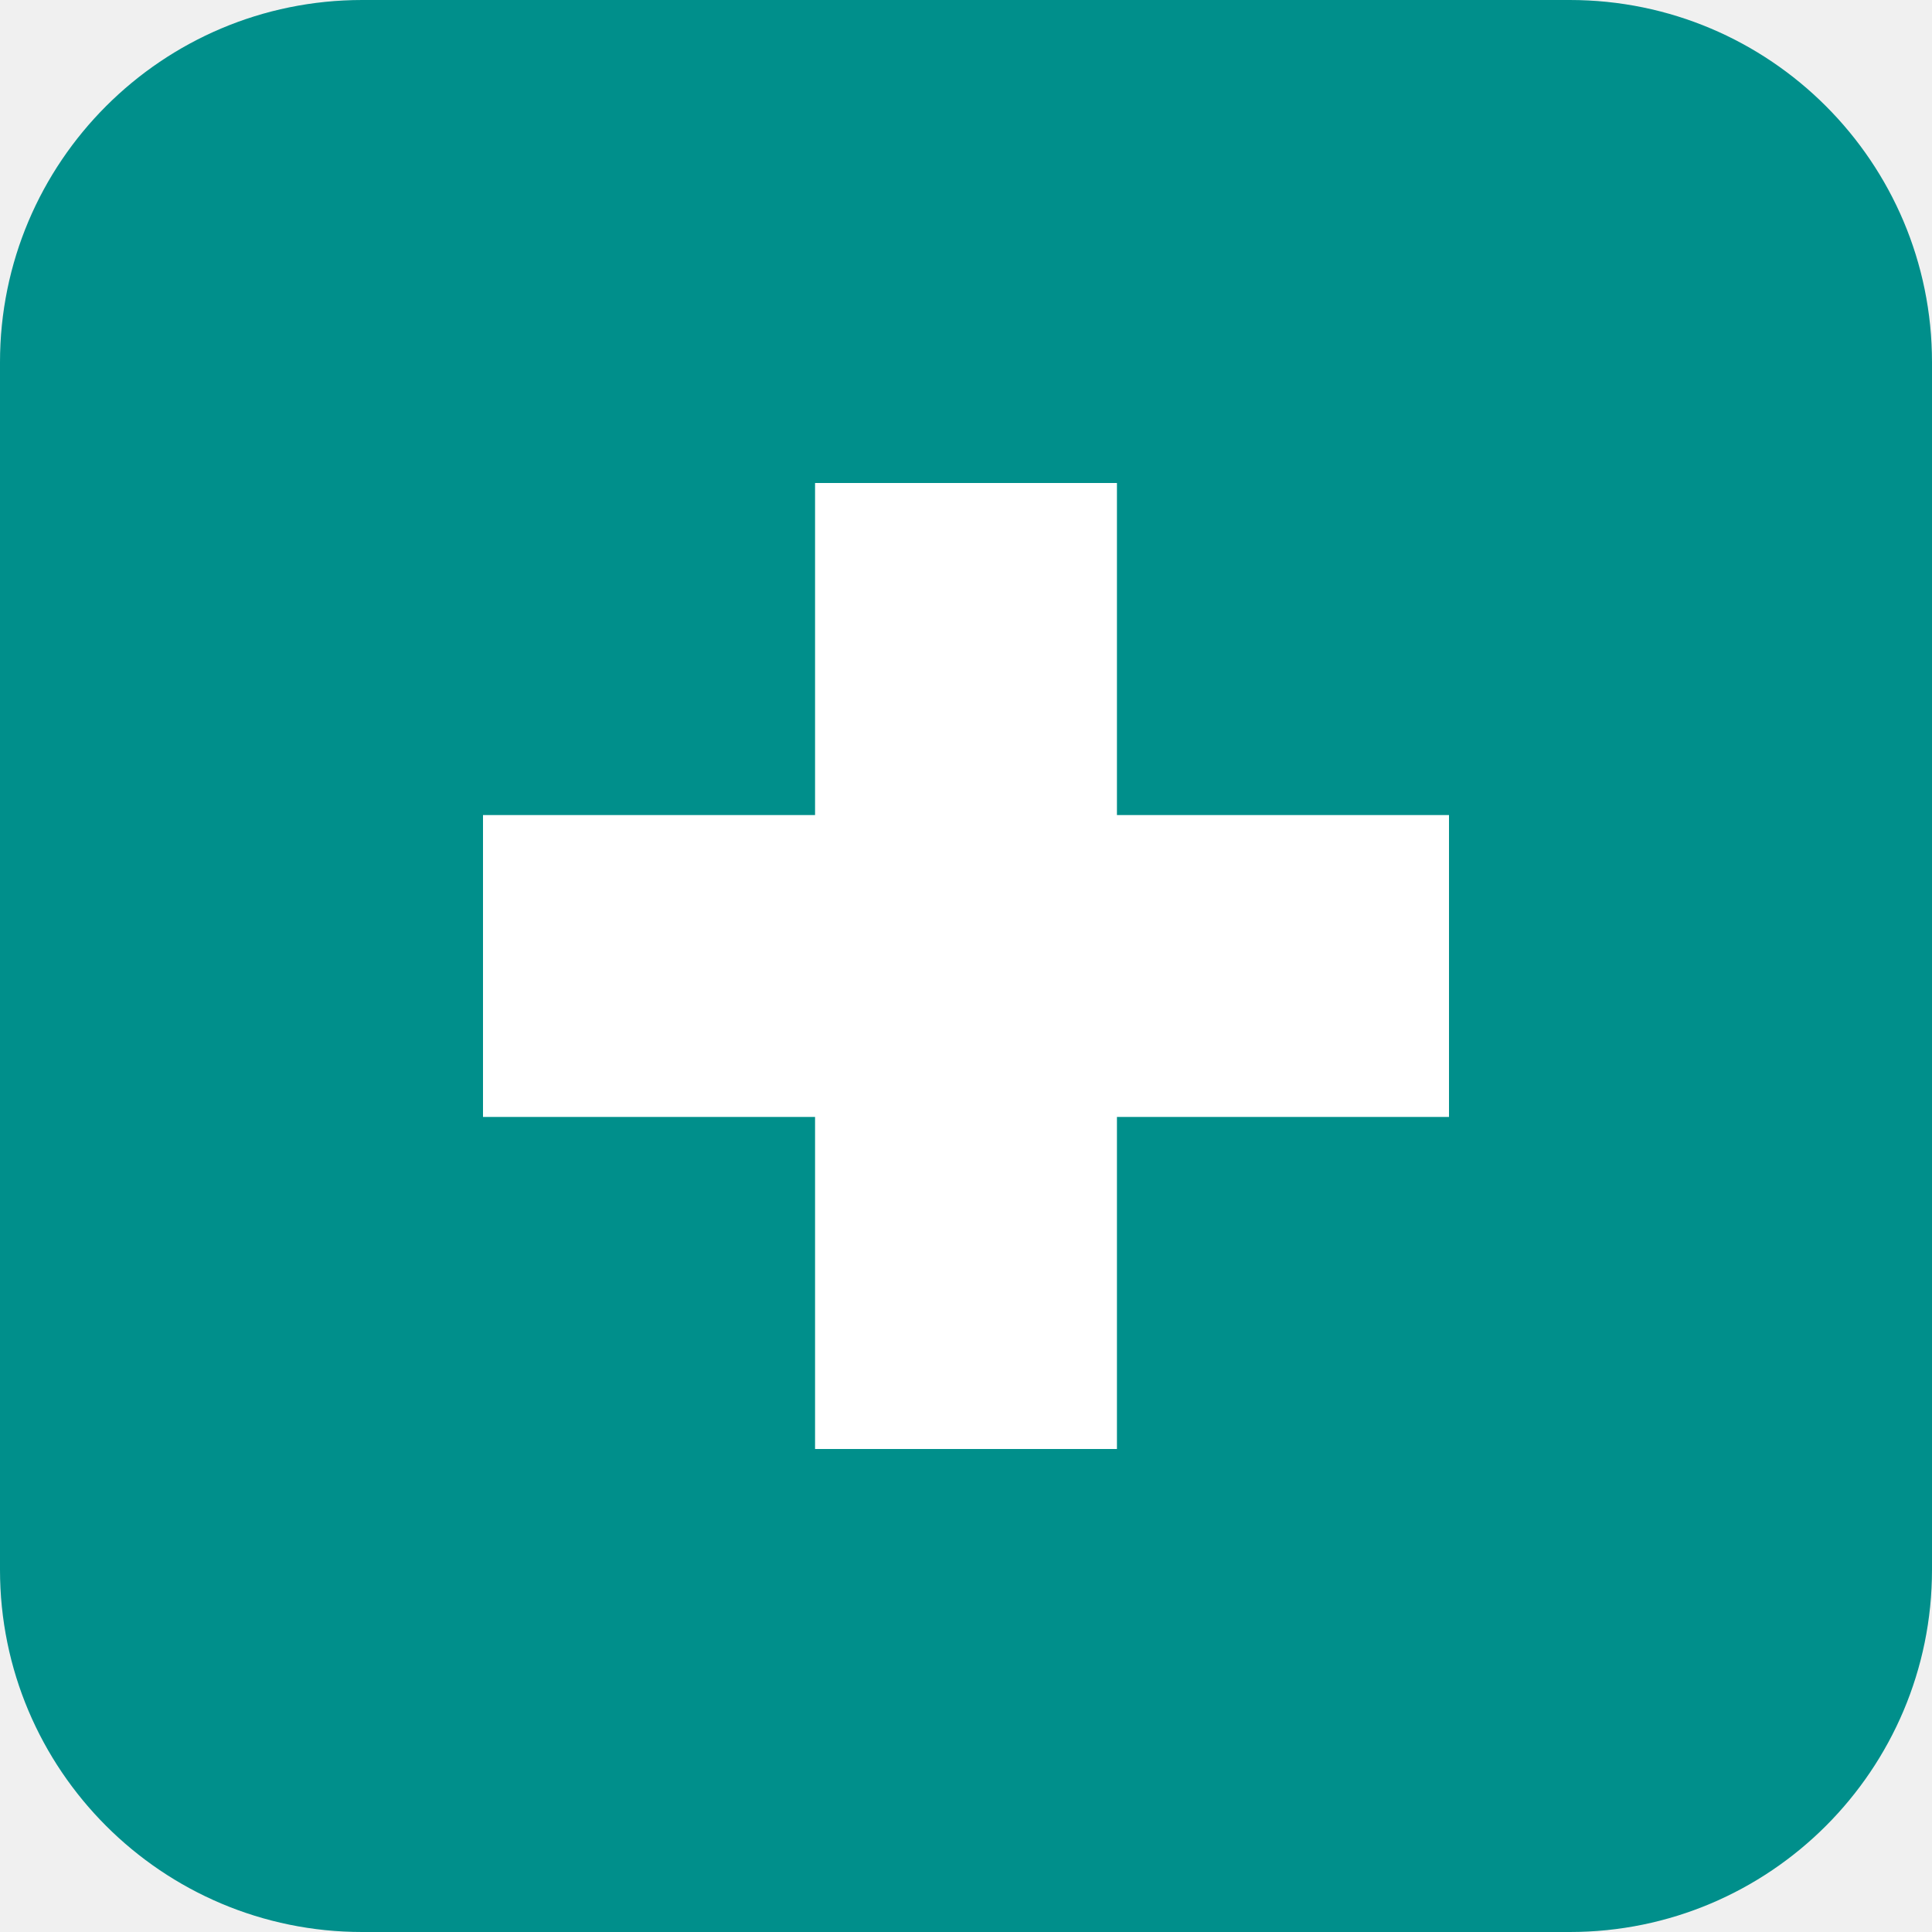
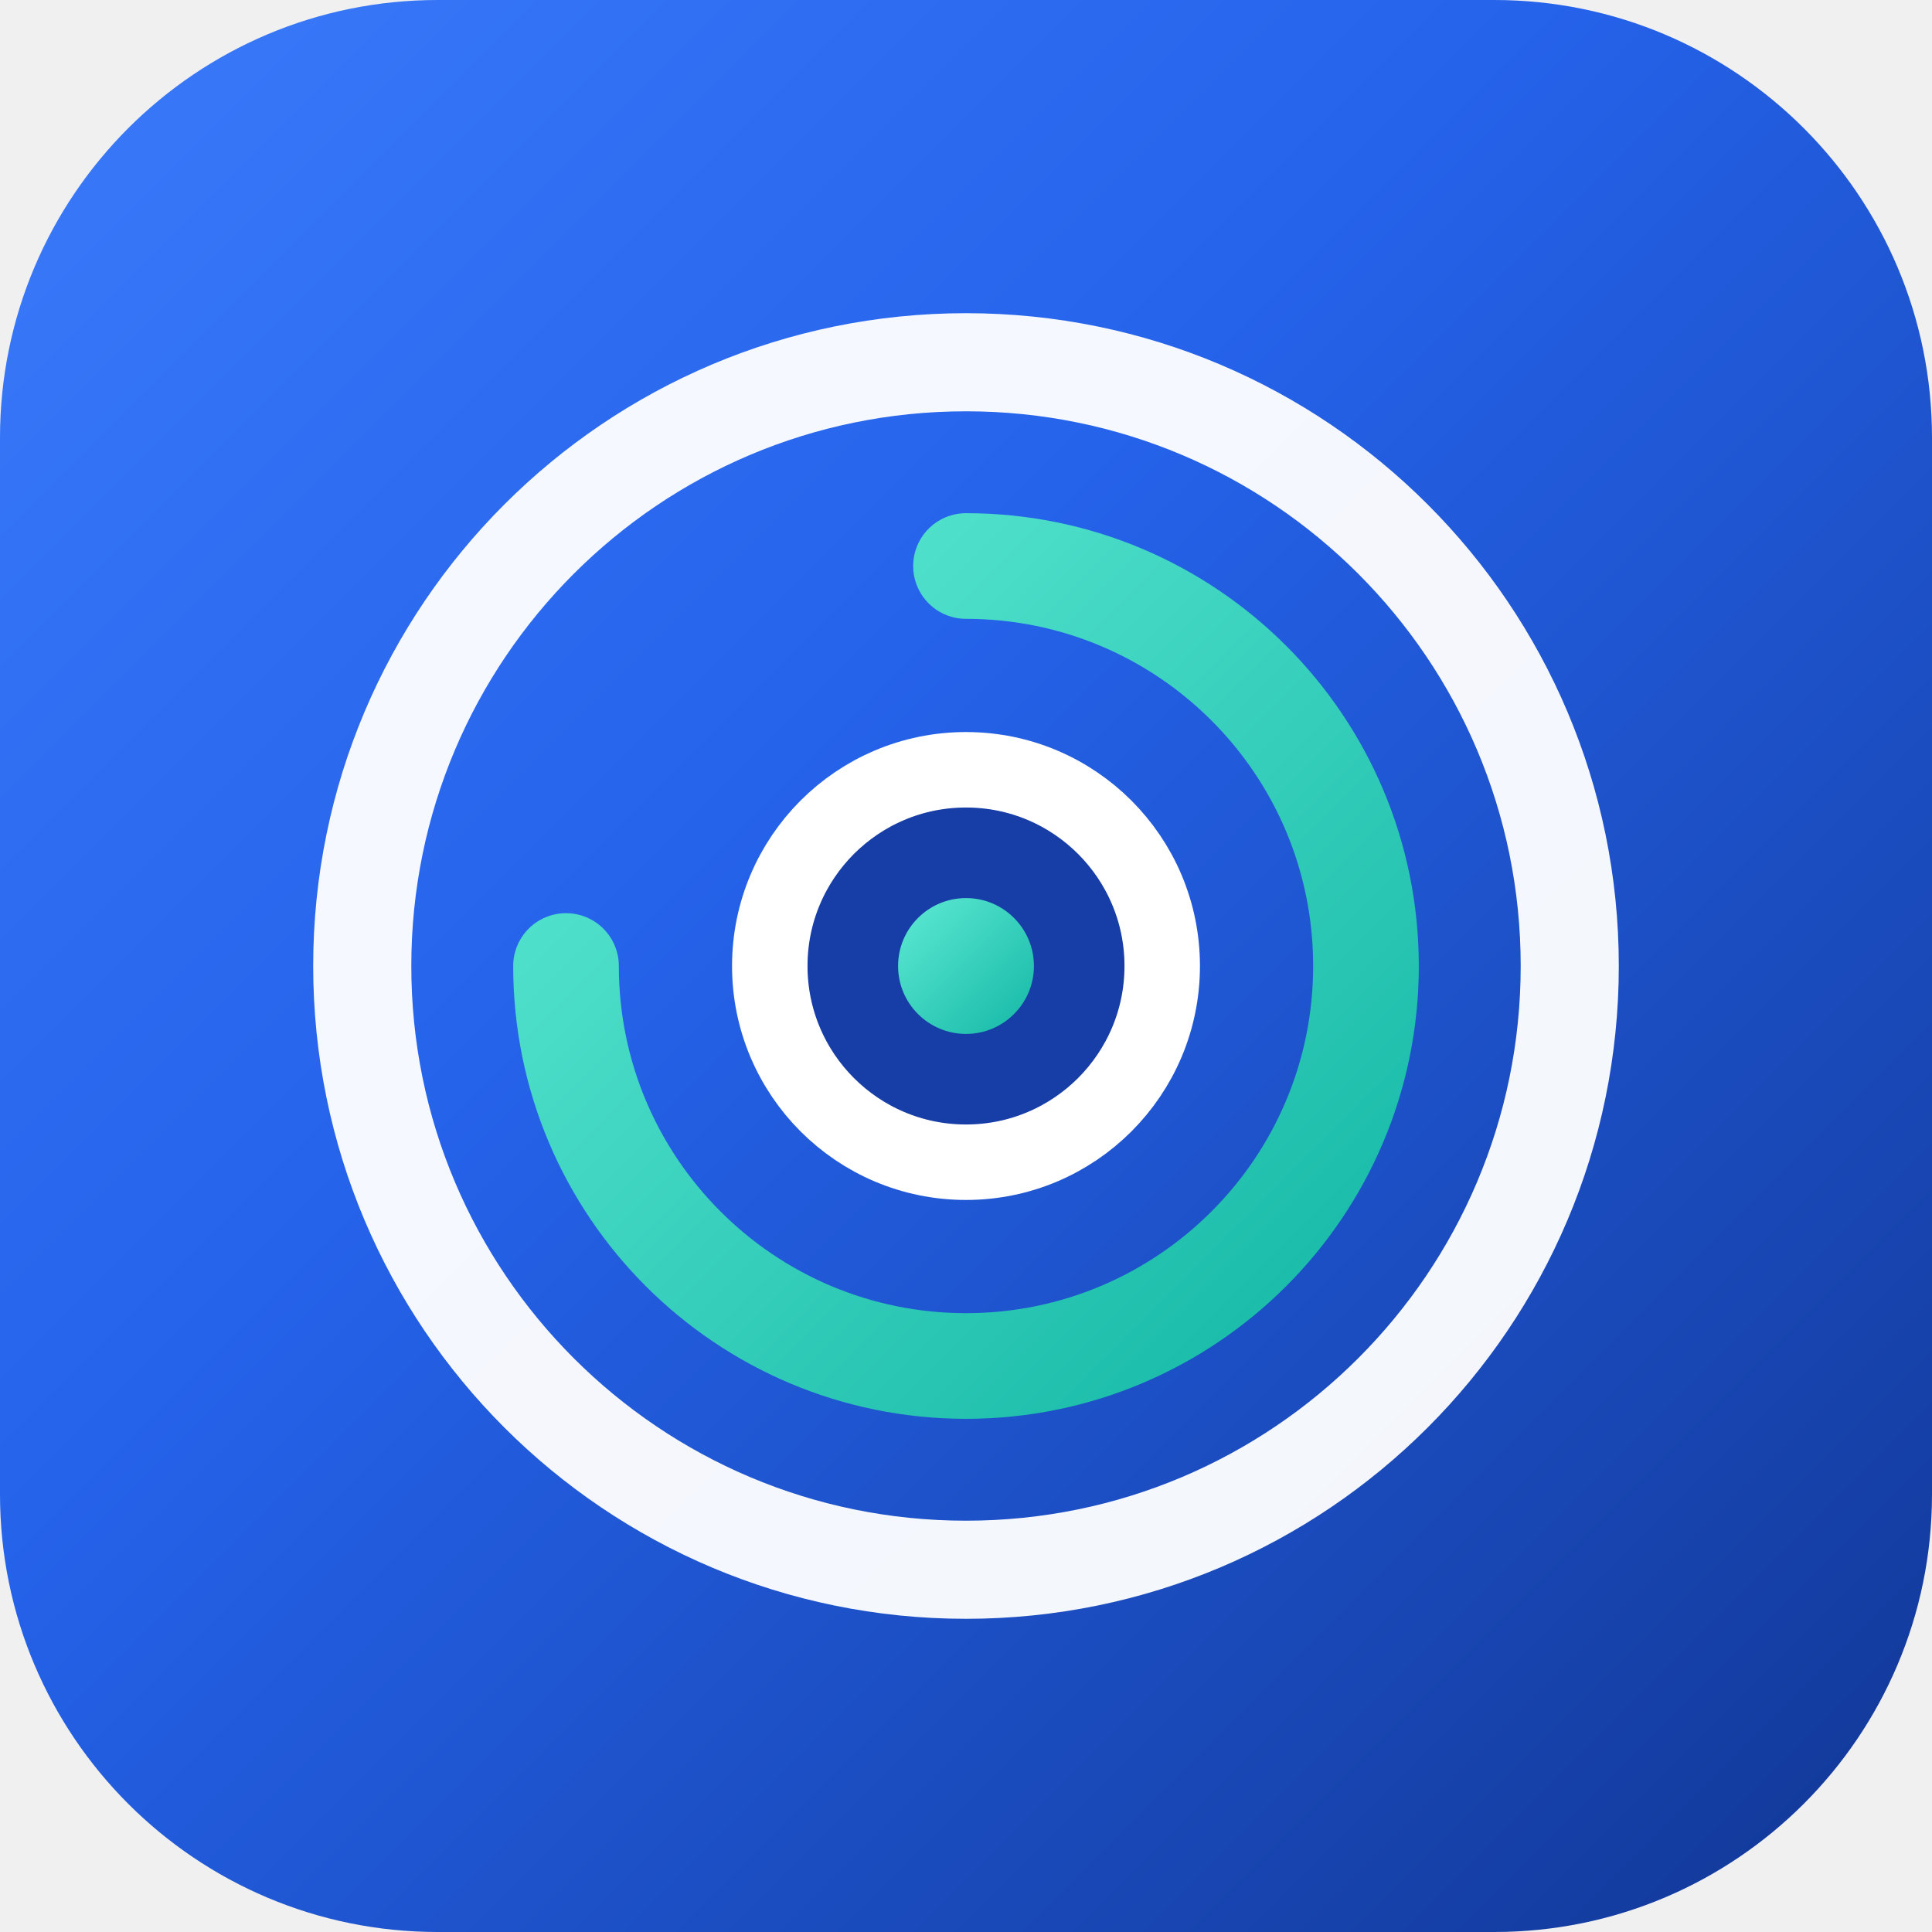
- <svg xmlns="http://www.w3.org/2000/svg" viewBox="0 0 512 512">
-   <rect width="512" height="512" rx="96" fill="#008f8b" />
-   <path d="M216 128h80v88h88v80h-88v88h-80v-88h-88v-80h88z" fill="#fff" />
+ <svg xmlns="http://www.w3.org/2000/svg" viewBox="0 0 512 512" width="512" height="512">
+   <defs>
+     <linearGradient id="optix_bg" x1="0%" y1="0%" x2="100%" y2="100%">
+       <stop offset="0%" stop-color="#3b7bfa" />
+       <stop offset="40%" stop-color="#2563eb" />
+       <stop offset="100%" stop-color="#113694" />
+     </linearGradient>
+     <linearGradient id="mint_glow" x1="0%" y1="0%" x2="100%" y2="100%">
+       <stop offset="0%" stop-color="#5eead4" />
+       <stop offset="100%" stop-color="#14b8a6" />
+     </linearGradient>
+   </defs>
+   <rect width="512" height="512" rx="116" fill="url(#optix_bg)" />
+   <circle cx="256" cy="256" r="160" stroke="#ffffff" stroke-width="26" fill="none" opacity="0.95" />
+   <path d="M 256 150 A 106 106 0 1 1 150 256" stroke="url(#mint_glow)" stroke-width="28" stroke-linecap="round" fill="none" />
+   <circle cx="256" cy="256" r="52" stroke="#ffffff" stroke-width="20" fill="#173da6" />
+   <circle cx="256" cy="256" r="18" fill="url(#mint_glow)" />
</svg>
